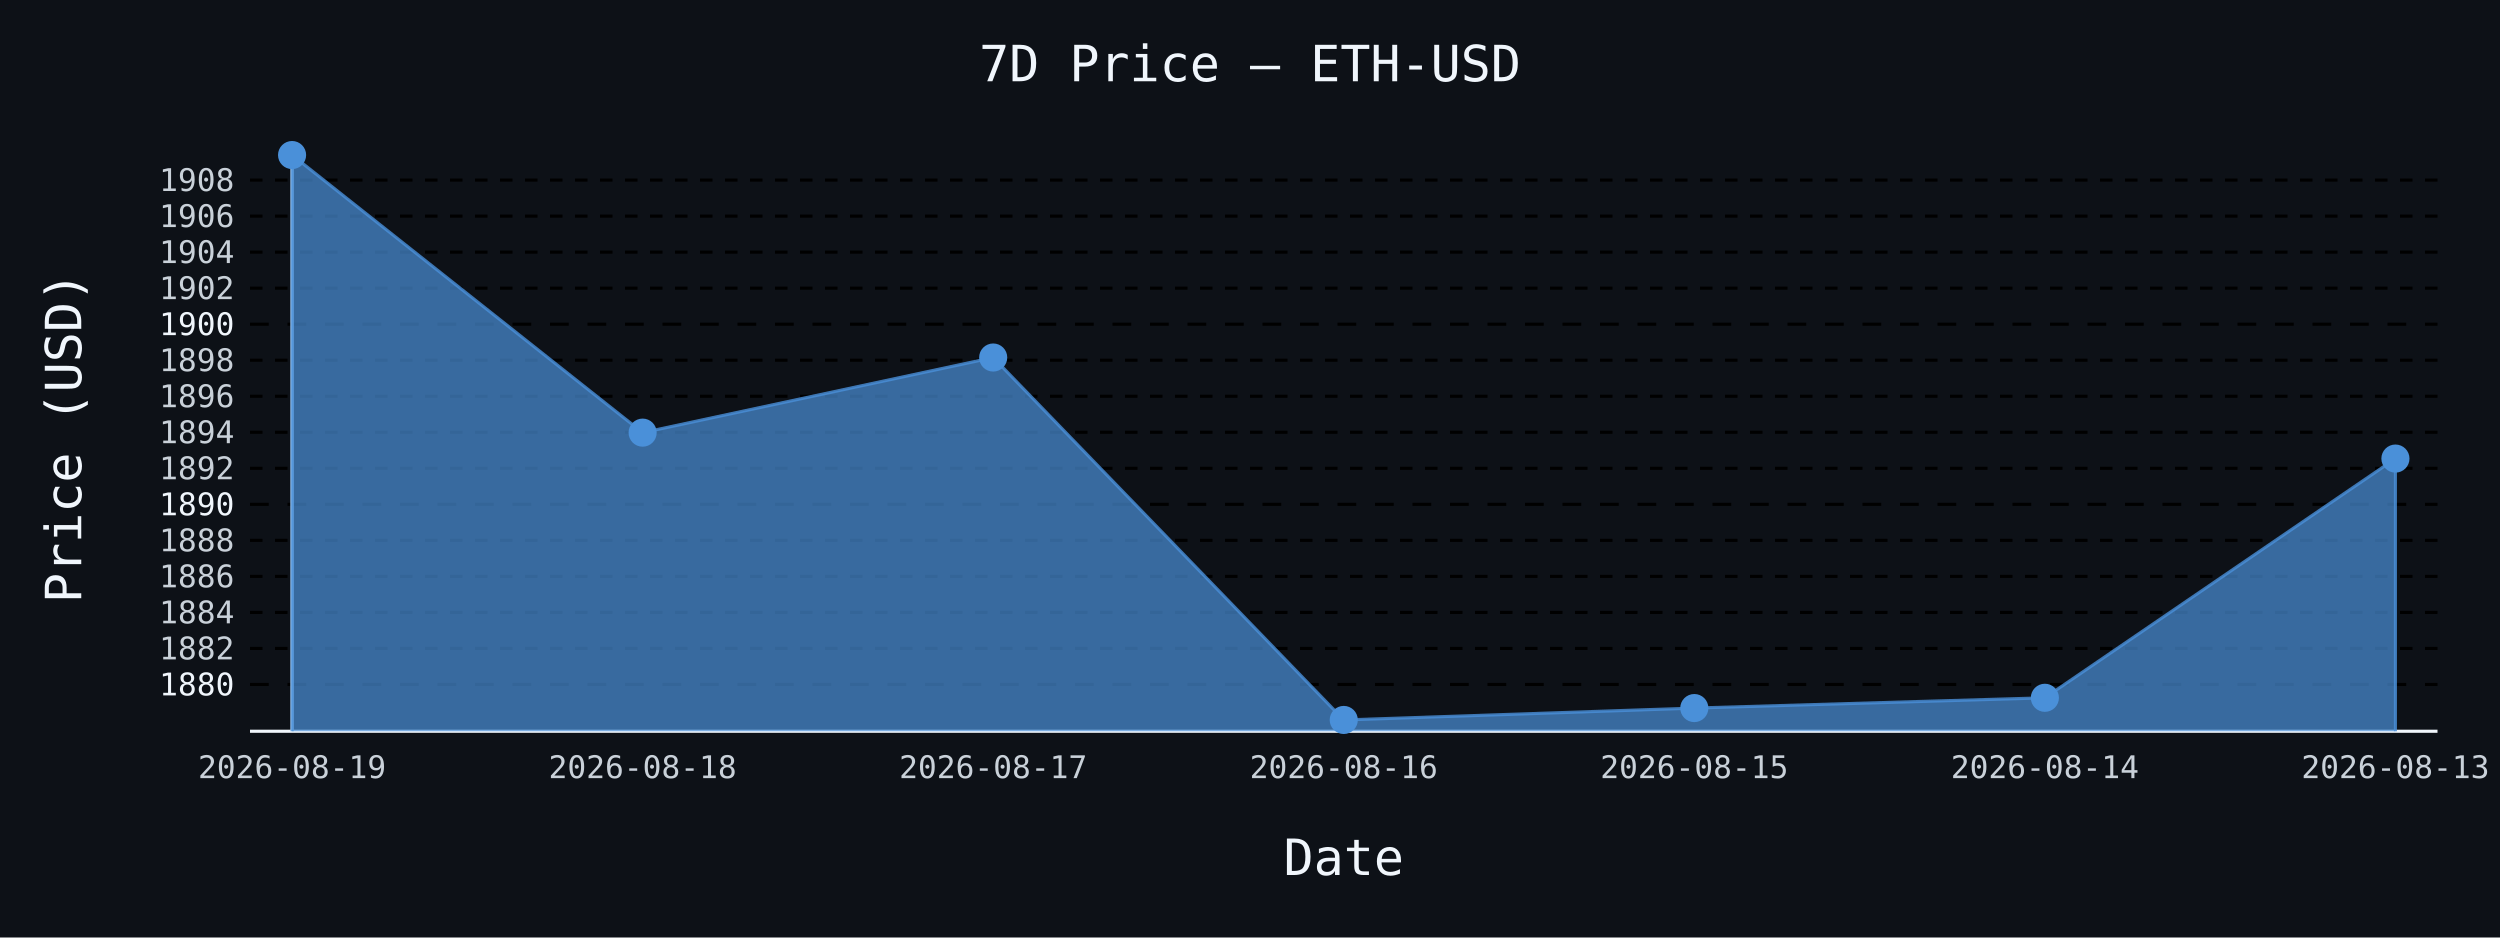
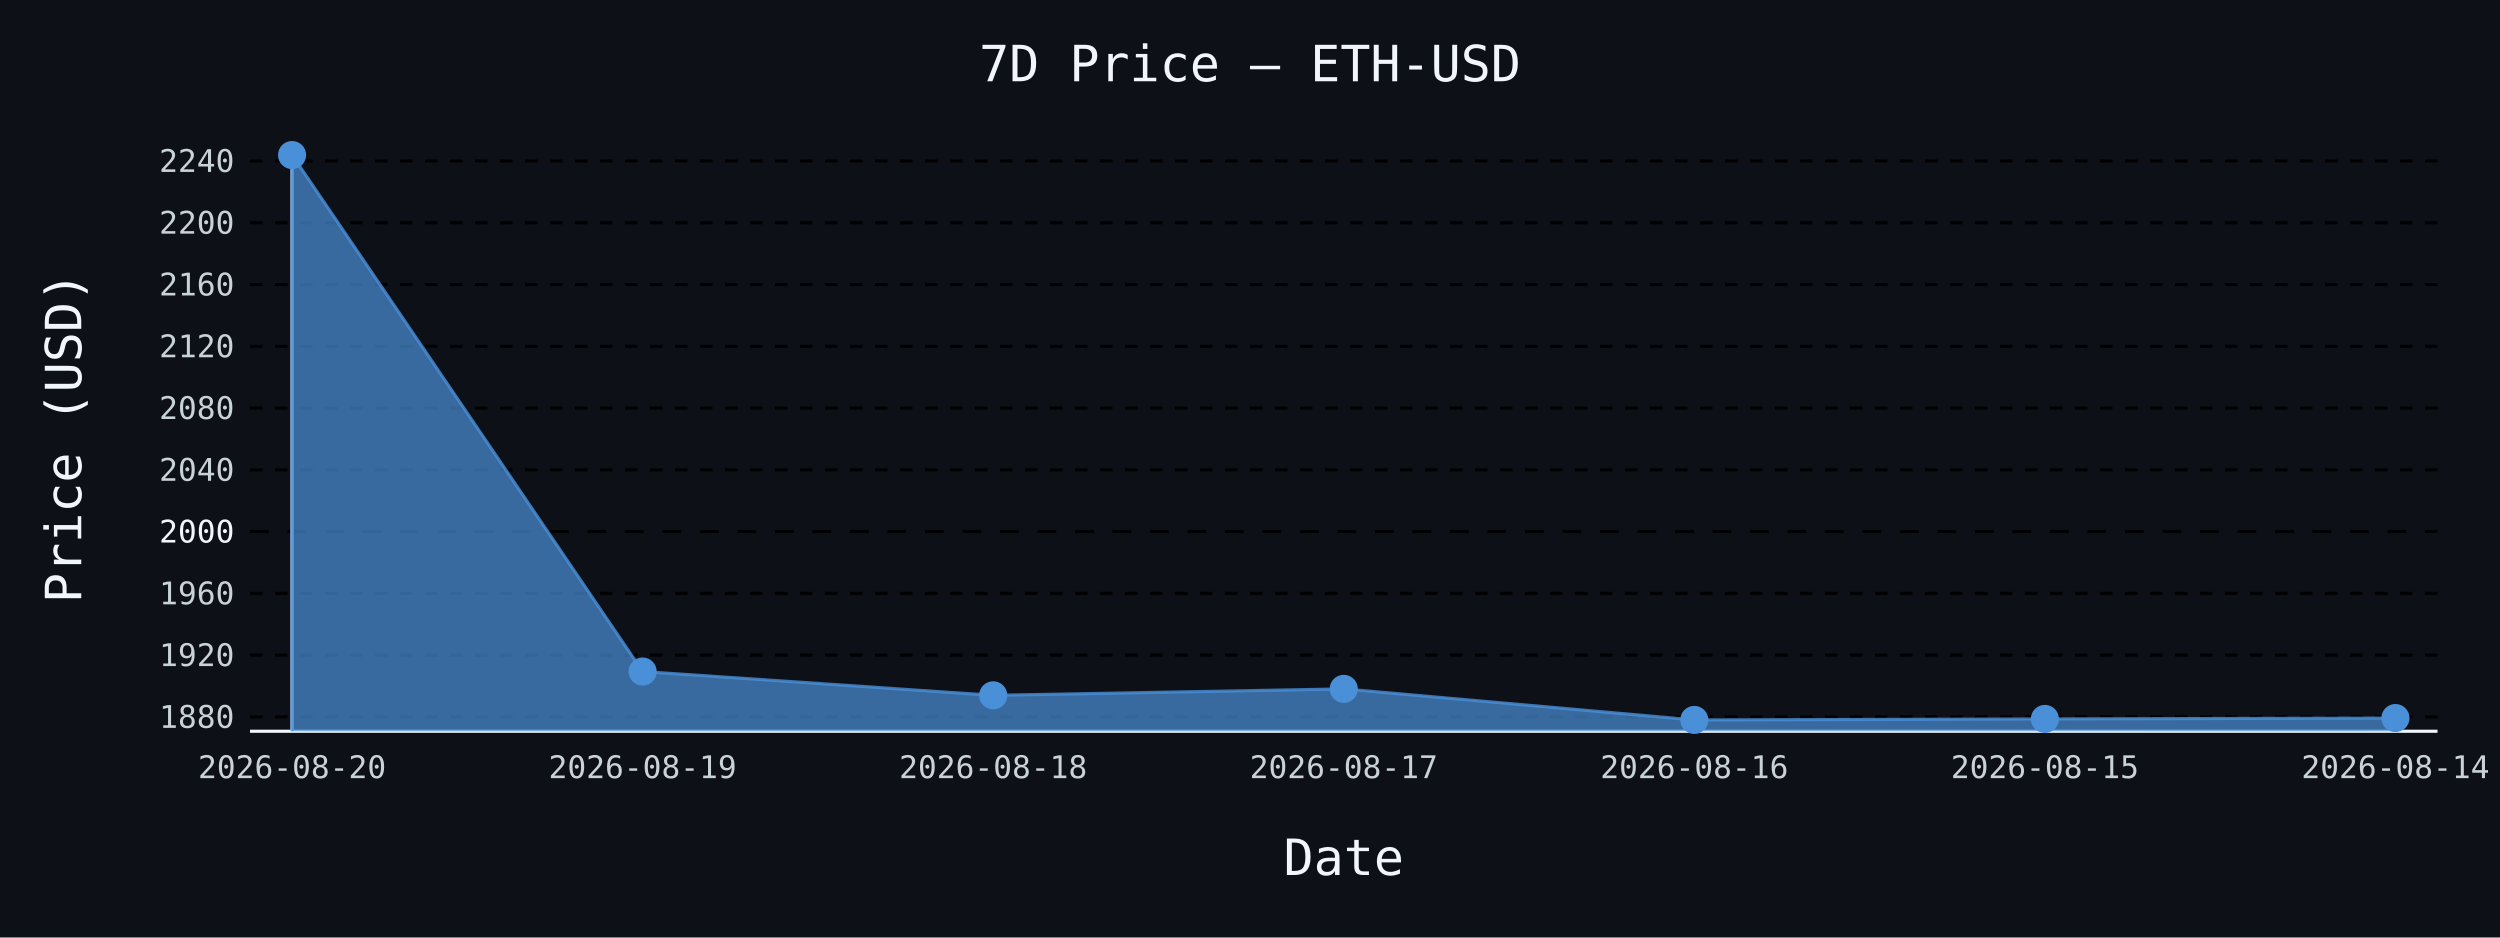
- <svg xmlns="http://www.w3.org/2000/svg" id="chart-e78da100-6899-4485-ac21-3721acd92d66" class="pygal-chart" viewBox="0 0 800 300">
+ <svg xmlns="http://www.w3.org/2000/svg" id="chart-38691fa1-0fe7-439a-80b6-0a35f158c02f" class="pygal-chart" viewBox="0 0 800 300">
  <defs>
-     <style type="text/css">#chart-e78da100-6899-4485-ac21-3721acd92d66{-webkit-user-select:none;-webkit-font-smoothing:antialiased;font-family:monospace}#chart-e78da100-6899-4485-ac21-3721acd92d66 .title{font-family:monospace;font-size:16px}#chart-e78da100-6899-4485-ac21-3721acd92d66 .legends .legend text{font-family:monospace;font-size:14px}#chart-e78da100-6899-4485-ac21-3721acd92d66 .axis text{font-family:monospace;font-size:10px}#chart-e78da100-6899-4485-ac21-3721acd92d66 .axis text.major{font-family:monospace;font-size:10px}#chart-e78da100-6899-4485-ac21-3721acd92d66 .text-overlay text.value{font-family:monospace;font-size:16px}#chart-e78da100-6899-4485-ac21-3721acd92d66 .text-overlay text.label{font-family:monospace;font-size:10px}#chart-e78da100-6899-4485-ac21-3721acd92d66 .tooltip{font-family:monospace;font-size:14px}#chart-e78da100-6899-4485-ac21-3721acd92d66 text.no_data{font-family:monospace;font-size:64px}
- #chart-e78da100-6899-4485-ac21-3721acd92d66{background-color:#0d1117}#chart-e78da100-6899-4485-ac21-3721acd92d66 path,#chart-e78da100-6899-4485-ac21-3721acd92d66 line,#chart-e78da100-6899-4485-ac21-3721acd92d66 rect,#chart-e78da100-6899-4485-ac21-3721acd92d66 circle{-webkit-transition:150ms;-moz-transition:150ms;transition:150ms}#chart-e78da100-6899-4485-ac21-3721acd92d66 .graph &gt; .background{fill:#0d1117}#chart-e78da100-6899-4485-ac21-3721acd92d66 .plot &gt; .background{fill:#0d1117}#chart-e78da100-6899-4485-ac21-3721acd92d66 .graph{fill:#c9d1d9}#chart-e78da100-6899-4485-ac21-3721acd92d66 text.no_data{fill:#f0f6fc}#chart-e78da100-6899-4485-ac21-3721acd92d66 .title{fill:#f0f6fc}#chart-e78da100-6899-4485-ac21-3721acd92d66 .legends .legend text{fill:#c9d1d9}#chart-e78da100-6899-4485-ac21-3721acd92d66 .legends .legend:hover text{fill:#f0f6fc}#chart-e78da100-6899-4485-ac21-3721acd92d66 .axis .line{stroke:#f0f6fc}#chart-e78da100-6899-4485-ac21-3721acd92d66 .axis .guide.line{stroke:#8b949e}#chart-e78da100-6899-4485-ac21-3721acd92d66 .axis .major.line{stroke:#c9d1d9}#chart-e78da100-6899-4485-ac21-3721acd92d66 .axis text.major{fill:#f0f6fc}#chart-e78da100-6899-4485-ac21-3721acd92d66 .axis.y .guides:hover .guide.line,#chart-e78da100-6899-4485-ac21-3721acd92d66 .line-graph .axis.x .guides:hover .guide.line,#chart-e78da100-6899-4485-ac21-3721acd92d66 .stackedline-graph .axis.x .guides:hover .guide.line,#chart-e78da100-6899-4485-ac21-3721acd92d66 .xy-graph .axis.x .guides:hover .guide.line{stroke:#f0f6fc}#chart-e78da100-6899-4485-ac21-3721acd92d66 .axis .guides:hover text{fill:#f0f6fc}#chart-e78da100-6899-4485-ac21-3721acd92d66 .reactive{fill-opacity:.7;stroke-opacity:.8;stroke-width:1}#chart-e78da100-6899-4485-ac21-3721acd92d66 .ci{stroke:#c9d1d9}#chart-e78da100-6899-4485-ac21-3721acd92d66 .reactive.active,#chart-e78da100-6899-4485-ac21-3721acd92d66 .active .reactive{fill-opacity:.8;stroke-opacity:.9;stroke-width:4}#chart-e78da100-6899-4485-ac21-3721acd92d66 .ci .reactive.active{stroke-width:1.5}#chart-e78da100-6899-4485-ac21-3721acd92d66 .series text{fill:#f0f6fc}#chart-e78da100-6899-4485-ac21-3721acd92d66 .tooltip rect{fill:#0d1117;stroke:#f0f6fc;-webkit-transition:opacity 150ms;-moz-transition:opacity 150ms;transition:opacity 150ms}#chart-e78da100-6899-4485-ac21-3721acd92d66 .tooltip .label{fill:#c9d1d9}#chart-e78da100-6899-4485-ac21-3721acd92d66 .tooltip .label{fill:#c9d1d9}#chart-e78da100-6899-4485-ac21-3721acd92d66 .tooltip .legend{font-size:.8em;fill:#8b949e}#chart-e78da100-6899-4485-ac21-3721acd92d66 .tooltip .x_label{font-size:.6em;fill:#f0f6fc}#chart-e78da100-6899-4485-ac21-3721acd92d66 .tooltip .xlink{font-size:.5em;text-decoration:underline}#chart-e78da100-6899-4485-ac21-3721acd92d66 .tooltip .value{font-size:1.5em}#chart-e78da100-6899-4485-ac21-3721acd92d66 .bound{font-size:.5em}#chart-e78da100-6899-4485-ac21-3721acd92d66 .max-value{font-size:.75em;fill:#8b949e}#chart-e78da100-6899-4485-ac21-3721acd92d66 .map-element{fill:#0d1117;stroke:#8b949e !important}#chart-e78da100-6899-4485-ac21-3721acd92d66 .map-element .reactive{fill-opacity:inherit;stroke-opacity:inherit}#chart-e78da100-6899-4485-ac21-3721acd92d66 .color-0,#chart-e78da100-6899-4485-ac21-3721acd92d66 .color-0 a:visited{stroke:#4a90d9;fill:#4a90d9}#chart-e78da100-6899-4485-ac21-3721acd92d66 .text-overlay .color-0 text{fill:black}
- #chart-e78da100-6899-4485-ac21-3721acd92d66 text.no_data{text-anchor:middle}#chart-e78da100-6899-4485-ac21-3721acd92d66 .guide.line{fill:none}#chart-e78da100-6899-4485-ac21-3721acd92d66 .centered{text-anchor:middle}#chart-e78da100-6899-4485-ac21-3721acd92d66 .title{text-anchor:middle}#chart-e78da100-6899-4485-ac21-3721acd92d66 .legends .legend text{fill-opacity:1}#chart-e78da100-6899-4485-ac21-3721acd92d66 .axis.x text{text-anchor:middle}#chart-e78da100-6899-4485-ac21-3721acd92d66 .axis.x:not(.web) text[transform]{text-anchor:start}#chart-e78da100-6899-4485-ac21-3721acd92d66 .axis.x:not(.web) text[transform].backwards{text-anchor:end}#chart-e78da100-6899-4485-ac21-3721acd92d66 .axis.y text{text-anchor:end}#chart-e78da100-6899-4485-ac21-3721acd92d66 .axis.y text[transform].backwards{text-anchor:start}#chart-e78da100-6899-4485-ac21-3721acd92d66 .axis.y2 text{text-anchor:start}#chart-e78da100-6899-4485-ac21-3721acd92d66 .axis.y2 text[transform].backwards{text-anchor:end}#chart-e78da100-6899-4485-ac21-3721acd92d66 .axis .guide.line{stroke-dasharray:4,4;stroke:black}#chart-e78da100-6899-4485-ac21-3721acd92d66 .axis .major.guide.line{stroke-dasharray:6,6;stroke:black}#chart-e78da100-6899-4485-ac21-3721acd92d66 .horizontal .axis.y .guide.line,#chart-e78da100-6899-4485-ac21-3721acd92d66 .horizontal .axis.y2 .guide.line,#chart-e78da100-6899-4485-ac21-3721acd92d66 .vertical .axis.x .guide.line{opacity:0}#chart-e78da100-6899-4485-ac21-3721acd92d66 .horizontal .axis.always_show .guide.line,#chart-e78da100-6899-4485-ac21-3721acd92d66 .vertical .axis.always_show .guide.line{opacity:1 !important}#chart-e78da100-6899-4485-ac21-3721acd92d66 .axis.y .guides:hover .guide.line,#chart-e78da100-6899-4485-ac21-3721acd92d66 .axis.y2 .guides:hover .guide.line,#chart-e78da100-6899-4485-ac21-3721acd92d66 .axis.x .guides:hover .guide.line{opacity:1}#chart-e78da100-6899-4485-ac21-3721acd92d66 .axis .guides:hover text{opacity:1}#chart-e78da100-6899-4485-ac21-3721acd92d66 .nofill{fill:none}#chart-e78da100-6899-4485-ac21-3721acd92d66 .subtle-fill{fill-opacity:.2}#chart-e78da100-6899-4485-ac21-3721acd92d66 .dot{stroke-width:1px;fill-opacity:1;stroke-opacity:1}#chart-e78da100-6899-4485-ac21-3721acd92d66 .dot.active{stroke-width:5px}#chart-e78da100-6899-4485-ac21-3721acd92d66 .dot.negative{fill:transparent}#chart-e78da100-6899-4485-ac21-3721acd92d66 text,#chart-e78da100-6899-4485-ac21-3721acd92d66 tspan{stroke:none !important}#chart-e78da100-6899-4485-ac21-3721acd92d66 .series text.active{opacity:1}#chart-e78da100-6899-4485-ac21-3721acd92d66 .tooltip rect{fill-opacity:.95;stroke-width:.5}#chart-e78da100-6899-4485-ac21-3721acd92d66 .tooltip text{fill-opacity:1}#chart-e78da100-6899-4485-ac21-3721acd92d66 .showable{visibility:hidden}#chart-e78da100-6899-4485-ac21-3721acd92d66 .showable.shown{visibility:visible}#chart-e78da100-6899-4485-ac21-3721acd92d66 .gauge-background{fill:rgba(229,229,229,1);stroke:none}#chart-e78da100-6899-4485-ac21-3721acd92d66 .bg-lines{stroke:#0d1117;stroke-width:2px}</style>
+     <style type="text/css">#chart-38691fa1-0fe7-439a-80b6-0a35f158c02f{-webkit-user-select:none;-webkit-font-smoothing:antialiased;font-family:monospace}#chart-38691fa1-0fe7-439a-80b6-0a35f158c02f .title{font-family:monospace;font-size:16px}#chart-38691fa1-0fe7-439a-80b6-0a35f158c02f .legends .legend text{font-family:monospace;font-size:14px}#chart-38691fa1-0fe7-439a-80b6-0a35f158c02f .axis text{font-family:monospace;font-size:10px}#chart-38691fa1-0fe7-439a-80b6-0a35f158c02f .axis text.major{font-family:monospace;font-size:10px}#chart-38691fa1-0fe7-439a-80b6-0a35f158c02f .text-overlay text.value{font-family:monospace;font-size:16px}#chart-38691fa1-0fe7-439a-80b6-0a35f158c02f .text-overlay text.label{font-family:monospace;font-size:10px}#chart-38691fa1-0fe7-439a-80b6-0a35f158c02f .tooltip{font-family:monospace;font-size:14px}#chart-38691fa1-0fe7-439a-80b6-0a35f158c02f text.no_data{font-family:monospace;font-size:64px}
+ #chart-38691fa1-0fe7-439a-80b6-0a35f158c02f{background-color:#0d1117}#chart-38691fa1-0fe7-439a-80b6-0a35f158c02f path,#chart-38691fa1-0fe7-439a-80b6-0a35f158c02f line,#chart-38691fa1-0fe7-439a-80b6-0a35f158c02f rect,#chart-38691fa1-0fe7-439a-80b6-0a35f158c02f circle{-webkit-transition:150ms;-moz-transition:150ms;transition:150ms}#chart-38691fa1-0fe7-439a-80b6-0a35f158c02f .graph &gt; .background{fill:#0d1117}#chart-38691fa1-0fe7-439a-80b6-0a35f158c02f .plot &gt; .background{fill:#0d1117}#chart-38691fa1-0fe7-439a-80b6-0a35f158c02f .graph{fill:#c9d1d9}#chart-38691fa1-0fe7-439a-80b6-0a35f158c02f text.no_data{fill:#f0f6fc}#chart-38691fa1-0fe7-439a-80b6-0a35f158c02f .title{fill:#f0f6fc}#chart-38691fa1-0fe7-439a-80b6-0a35f158c02f .legends .legend text{fill:#c9d1d9}#chart-38691fa1-0fe7-439a-80b6-0a35f158c02f .legends .legend:hover text{fill:#f0f6fc}#chart-38691fa1-0fe7-439a-80b6-0a35f158c02f .axis .line{stroke:#f0f6fc}#chart-38691fa1-0fe7-439a-80b6-0a35f158c02f .axis .guide.line{stroke:#8b949e}#chart-38691fa1-0fe7-439a-80b6-0a35f158c02f .axis .major.line{stroke:#c9d1d9}#chart-38691fa1-0fe7-439a-80b6-0a35f158c02f .axis text.major{fill:#f0f6fc}#chart-38691fa1-0fe7-439a-80b6-0a35f158c02f .axis.y .guides:hover .guide.line,#chart-38691fa1-0fe7-439a-80b6-0a35f158c02f .line-graph .axis.x .guides:hover .guide.line,#chart-38691fa1-0fe7-439a-80b6-0a35f158c02f .stackedline-graph .axis.x .guides:hover .guide.line,#chart-38691fa1-0fe7-439a-80b6-0a35f158c02f .xy-graph .axis.x .guides:hover .guide.line{stroke:#f0f6fc}#chart-38691fa1-0fe7-439a-80b6-0a35f158c02f .axis .guides:hover text{fill:#f0f6fc}#chart-38691fa1-0fe7-439a-80b6-0a35f158c02f .reactive{fill-opacity:.7;stroke-opacity:.8;stroke-width:1}#chart-38691fa1-0fe7-439a-80b6-0a35f158c02f .ci{stroke:#c9d1d9}#chart-38691fa1-0fe7-439a-80b6-0a35f158c02f .reactive.active,#chart-38691fa1-0fe7-439a-80b6-0a35f158c02f .active .reactive{fill-opacity:.8;stroke-opacity:.9;stroke-width:4}#chart-38691fa1-0fe7-439a-80b6-0a35f158c02f .ci .reactive.active{stroke-width:1.5}#chart-38691fa1-0fe7-439a-80b6-0a35f158c02f .series text{fill:#f0f6fc}#chart-38691fa1-0fe7-439a-80b6-0a35f158c02f .tooltip rect{fill:#0d1117;stroke:#f0f6fc;-webkit-transition:opacity 150ms;-moz-transition:opacity 150ms;transition:opacity 150ms}#chart-38691fa1-0fe7-439a-80b6-0a35f158c02f .tooltip .label{fill:#c9d1d9}#chart-38691fa1-0fe7-439a-80b6-0a35f158c02f .tooltip .label{fill:#c9d1d9}#chart-38691fa1-0fe7-439a-80b6-0a35f158c02f .tooltip .legend{font-size:.8em;fill:#8b949e}#chart-38691fa1-0fe7-439a-80b6-0a35f158c02f .tooltip .x_label{font-size:.6em;fill:#f0f6fc}#chart-38691fa1-0fe7-439a-80b6-0a35f158c02f .tooltip .xlink{font-size:.5em;text-decoration:underline}#chart-38691fa1-0fe7-439a-80b6-0a35f158c02f .tooltip .value{font-size:1.5em}#chart-38691fa1-0fe7-439a-80b6-0a35f158c02f .bound{font-size:.5em}#chart-38691fa1-0fe7-439a-80b6-0a35f158c02f .max-value{font-size:.75em;fill:#8b949e}#chart-38691fa1-0fe7-439a-80b6-0a35f158c02f .map-element{fill:#0d1117;stroke:#8b949e !important}#chart-38691fa1-0fe7-439a-80b6-0a35f158c02f .map-element .reactive{fill-opacity:inherit;stroke-opacity:inherit}#chart-38691fa1-0fe7-439a-80b6-0a35f158c02f .color-0,#chart-38691fa1-0fe7-439a-80b6-0a35f158c02f .color-0 a:visited{stroke:#4a90d9;fill:#4a90d9}#chart-38691fa1-0fe7-439a-80b6-0a35f158c02f .text-overlay .color-0 text{fill:black}
+ #chart-38691fa1-0fe7-439a-80b6-0a35f158c02f text.no_data{text-anchor:middle}#chart-38691fa1-0fe7-439a-80b6-0a35f158c02f .guide.line{fill:none}#chart-38691fa1-0fe7-439a-80b6-0a35f158c02f .centered{text-anchor:middle}#chart-38691fa1-0fe7-439a-80b6-0a35f158c02f .title{text-anchor:middle}#chart-38691fa1-0fe7-439a-80b6-0a35f158c02f .legends .legend text{fill-opacity:1}#chart-38691fa1-0fe7-439a-80b6-0a35f158c02f .axis.x text{text-anchor:middle}#chart-38691fa1-0fe7-439a-80b6-0a35f158c02f .axis.x:not(.web) text[transform]{text-anchor:start}#chart-38691fa1-0fe7-439a-80b6-0a35f158c02f .axis.x:not(.web) text[transform].backwards{text-anchor:end}#chart-38691fa1-0fe7-439a-80b6-0a35f158c02f .axis.y text{text-anchor:end}#chart-38691fa1-0fe7-439a-80b6-0a35f158c02f .axis.y text[transform].backwards{text-anchor:start}#chart-38691fa1-0fe7-439a-80b6-0a35f158c02f .axis.y2 text{text-anchor:start}#chart-38691fa1-0fe7-439a-80b6-0a35f158c02f .axis.y2 text[transform].backwards{text-anchor:end}#chart-38691fa1-0fe7-439a-80b6-0a35f158c02f .axis .guide.line{stroke-dasharray:4,4;stroke:black}#chart-38691fa1-0fe7-439a-80b6-0a35f158c02f .axis .major.guide.line{stroke-dasharray:6,6;stroke:black}#chart-38691fa1-0fe7-439a-80b6-0a35f158c02f .horizontal .axis.y .guide.line,#chart-38691fa1-0fe7-439a-80b6-0a35f158c02f .horizontal .axis.y2 .guide.line,#chart-38691fa1-0fe7-439a-80b6-0a35f158c02f .vertical .axis.x .guide.line{opacity:0}#chart-38691fa1-0fe7-439a-80b6-0a35f158c02f .horizontal .axis.always_show .guide.line,#chart-38691fa1-0fe7-439a-80b6-0a35f158c02f .vertical .axis.always_show .guide.line{opacity:1 !important}#chart-38691fa1-0fe7-439a-80b6-0a35f158c02f .axis.y .guides:hover .guide.line,#chart-38691fa1-0fe7-439a-80b6-0a35f158c02f .axis.y2 .guides:hover .guide.line,#chart-38691fa1-0fe7-439a-80b6-0a35f158c02f .axis.x .guides:hover .guide.line{opacity:1}#chart-38691fa1-0fe7-439a-80b6-0a35f158c02f .axis .guides:hover text{opacity:1}#chart-38691fa1-0fe7-439a-80b6-0a35f158c02f .nofill{fill:none}#chart-38691fa1-0fe7-439a-80b6-0a35f158c02f .subtle-fill{fill-opacity:.2}#chart-38691fa1-0fe7-439a-80b6-0a35f158c02f .dot{stroke-width:1px;fill-opacity:1;stroke-opacity:1}#chart-38691fa1-0fe7-439a-80b6-0a35f158c02f .dot.active{stroke-width:5px}#chart-38691fa1-0fe7-439a-80b6-0a35f158c02f .dot.negative{fill:transparent}#chart-38691fa1-0fe7-439a-80b6-0a35f158c02f text,#chart-38691fa1-0fe7-439a-80b6-0a35f158c02f tspan{stroke:none !important}#chart-38691fa1-0fe7-439a-80b6-0a35f158c02f .series text.active{opacity:1}#chart-38691fa1-0fe7-439a-80b6-0a35f158c02f .tooltip rect{fill-opacity:.95;stroke-width:.5}#chart-38691fa1-0fe7-439a-80b6-0a35f158c02f .tooltip text{fill-opacity:1}#chart-38691fa1-0fe7-439a-80b6-0a35f158c02f .showable{visibility:hidden}#chart-38691fa1-0fe7-439a-80b6-0a35f158c02f .showable.shown{visibility:visible}#chart-38691fa1-0fe7-439a-80b6-0a35f158c02f .gauge-background{fill:rgba(229,229,229,1);stroke:none}#chart-38691fa1-0fe7-439a-80b6-0a35f158c02f .bg-lines{stroke:#0d1117;stroke-width:2px}</style>
  </defs>
  <g class="graph line-graph vertical">
    <rect x="0" y="0" width="800" height="300" class="background" />
    <g transform="translate(80, 46)" class="plot">
      <rect x="0" y="0" width="700.0" height="188" class="background" />
      <g class="axis y always_show">
        <path d="M0 188 h700" class="line" />
        <g class="guides">
-           <path d="M0 173.029 h700" class="major guide line" />
-           <text x="-5" y="176.529" class="major">1880</text>
+           <path d="M0 183.411 h700" class="guide line" />
+           <text x="-5" y="186.911" class="">1880</text>
        </g>
        <g class="guides">
-           <path d="M0 161.5 h700" class="guide line" />
-           <text x="-5" y="165" class="">1882</text>
+           <path d="M0 163.645 h700" class="guide line" />
+           <text x="-5" y="167.145" class="">1920</text>
        </g>
        <g class="guides">
-           <path d="M0 149.972 h700" class="guide line" />
-           <text x="-5" y="153.472" class="">1884</text>
+           <path d="M0 143.879 h700" class="guide line" />
+           <text x="-5" y="147.379" class="">1960</text>
        </g>
        <g class="guides">
-           <path d="M0 138.443 h700" class="guide line" />
-           <text x="-5" y="141.943" class="">1886</text>
+           <path d="M0 124.113 h700" class="major guide line" />
+           <text x="-5" y="127.613" class="major">2000</text>
        </g>
        <g class="guides">
-           <path d="M0 126.914 h700" class="guide line" />
-           <text x="-5" y="130.414" class="">1888</text>
+           <path d="M0 104.347 h700" class="guide line" />
+           <text x="-5" y="107.847" class="">2040</text>
        </g>
        <g class="guides">
-           <path d="M0 115.386 h700" class="major guide line" />
-           <text x="-5" y="118.886" class="major">1890</text>
+           <path d="M0 84.582 h700" class="guide line" />
+           <text x="-5" y="88.082" class="">2080</text>
        </g>
        <g class="guides">
-           <path d="M0 103.857 h700" class="guide line" />
-           <text x="-5" y="107.357" class="">1892</text>
+           <path d="M0 64.816 h700" class="guide line" />
+           <text x="-5" y="68.316" class="">2120</text>
        </g>
        <g class="guides">
-           <path d="M0 92.328 h700" class="guide line" />
-           <text x="-5" y="95.828" class="">1894</text>
+           <path d="M0 45.05 h700" class="guide line" />
+           <text x="-5" y="48.55" class="">2160</text>
        </g>
        <g class="guides">
-           <path d="M0 80.8 h700" class="guide line" />
-           <text x="-5" y="84.3" class="">1896</text>
+           <path d="M0 25.284 h700" class="guide line" />
+           <text x="-5" y="28.784" class="">2200</text>
        </g>
        <g class="guides">
-           <path d="M0 69.271 h700" class="guide line" />
-           <text x="-5" y="72.771" class="">1898</text>
-         </g>
-         <g class="guides">
-           <path d="M0 57.742 h700" class="major guide line" />
-           <text x="-5" y="61.242" class="major">1900</text>
-         </g>
-         <g class="guides">
-           <path d="M0 46.214 h700" class="guide line" />
-           <text x="-5" y="49.714" class="">1902</text>
-         </g>
-         <g class="guides">
-           <path d="M0 34.685 h700" class="guide line" />
-           <text x="-5" y="38.185" class="">1904</text>
-         </g>
-         <g class="guides">
-           <path d="M0 23.156 h700" class="guide line" />
-           <text x="-5" y="26.656" class="">1906</text>
-         </g>
-         <g class="guides">
-           <path d="M0 11.628 h700" class="guide line" />
-           <text x="-5" y="15.128" class="">1908</text>
+           <path d="M0 5.518 h700" class="guide line" />
+           <text x="-5" y="9.018" class="">2240</text>
        </g>
      </g>
      <g class="axis x">
        <g class="guides">
          <path d="M13.462 0 v188" class="line" />
-           <text x="13.462" y="203.0" class="">2026-08-19</text>
+           <text x="13.462" y="203.0" class="">2026-08-20</text>
        </g>
        <g class="guides">
          <path d="M125.641 0 v188" class="guide line" />
-           <text x="125.641" y="203.0" class="">2026-08-18</text>
+           <text x="125.641" y="203.0" class="">2026-08-19</text>
        </g>
        <g class="guides">
          <path d="M237.821 0 v188" class="guide line" />
-           <text x="237.821" y="203.0" class="">2026-08-17</text>
+           <text x="237.821" y="203.0" class="">2026-08-18</text>
        </g>
        <g class="guides">
          <path d="M350 0 v188" class="guide line" />
-           <text x="350.0" y="203.0" class="">2026-08-16</text>
+           <text x="350.0" y="203.0" class="">2026-08-17</text>
        </g>
        <g class="guides">
          <path d="M462.179 0 v188" class="guide line" />
-           <text x="462.179" y="203.0" class="">2026-08-15</text>
+           <text x="462.179" y="203.0" class="">2026-08-16</text>
        </g>
        <g class="guides">
          <path d="M574.359 0 v188" class="guide line" />
-           <text x="574.359" y="203.0" class="">2026-08-14</text>
+           <text x="574.359" y="203.0" class="">2026-08-15</text>
        </g>
        <g class="guides">
          <path d="M686.538 0 v188" class="guide line" />
-           <text x="686.538" y="203.0" class="">2026-08-13</text>
+           <text x="686.538" y="203.0" class="">2026-08-14</text>
        </g>
      </g>
      <g class="series serie-0 color-0">
-         <path d="M13.462 188 L13.462 3.615 125.641 92.444 237.821 68.406 350 184.385 462.179 180.58 574.359 177.294 686.538 100.744 686.538 188" class="line reactive" />
+         <path d="M13.462 188 L13.462 3.615 125.641 168.888 237.821 176.503 350 174.442 462.179 184.385 574.359 184.058 686.538 183.777 686.538 188" class="line reactive" />
      </g>
    </g>
    <g class="titles">
      <text x="400.0" y="26" class="title plot_title">7D Price — ETH-USD</text>
      <text x="430.0" y="280" class="title">Date</text>
      <text x="0" y="166.0" class="title" transform="rotate(-90 0 140)">Price (USD)</text>
    </g>
    <g transform="translate(80, 46)" class="plot overlay">
      <g class="series serie-0 color-0">
        <g class="dots">
          <circle cx="13.462" cy="3.615" r="4" class="dot reactive tooltip-trigger" />
        </g>
        <g class="dots">
-           <circle cx="125.641" cy="92.444" r="4" class="dot reactive tooltip-trigger" />
+           <circle cx="125.641" cy="168.888" r="4" class="dot reactive tooltip-trigger" />
        </g>
        <g class="dots">
-           <circle cx="237.821" cy="68.406" r="4" class="dot reactive tooltip-trigger" />
+           <circle cx="237.821" cy="176.503" r="4" class="dot reactive tooltip-trigger" />
        </g>
        <g class="dots">
-           <circle cx="350.0" cy="184.385" r="4" class="dot reactive tooltip-trigger" />
+           <circle cx="350.0" cy="174.442" r="4" class="dot reactive tooltip-trigger" />
        </g>
        <g class="dots">
-           <circle cx="462.179" cy="180.58" r="4" class="dot reactive tooltip-trigger" />
+           <circle cx="462.179" cy="184.385" r="4" class="dot reactive tooltip-trigger" />
        </g>
        <g class="dots">
-           <circle cx="574.359" cy="177.294" r="4" class="dot reactive tooltip-trigger" />
+           <circle cx="574.359" cy="184.058" r="4" class="dot reactive tooltip-trigger" />
        </g>
        <g class="dots">
-           <circle cx="686.538" cy="100.744" r="4" class="dot reactive tooltip-trigger" />
+           <circle cx="686.538" cy="183.777" r="4" class="dot reactive tooltip-trigger" />
        </g>
      </g>
    </g>
    <g transform="translate(80, 46)" class="plot text-overlay">
      <g class="series serie-0 color-0" />
    </g>
    <g transform="translate(80, 46)" class="plot tooltip-overlay">
      <g transform="translate(0 0)" style="opacity: 0" class="tooltip">
        <rect rx="0" ry="0" width="0" height="0" class="tooltip-box" />
        <g class="text" />
      </g>
    </g>
  </g>
</svg>
